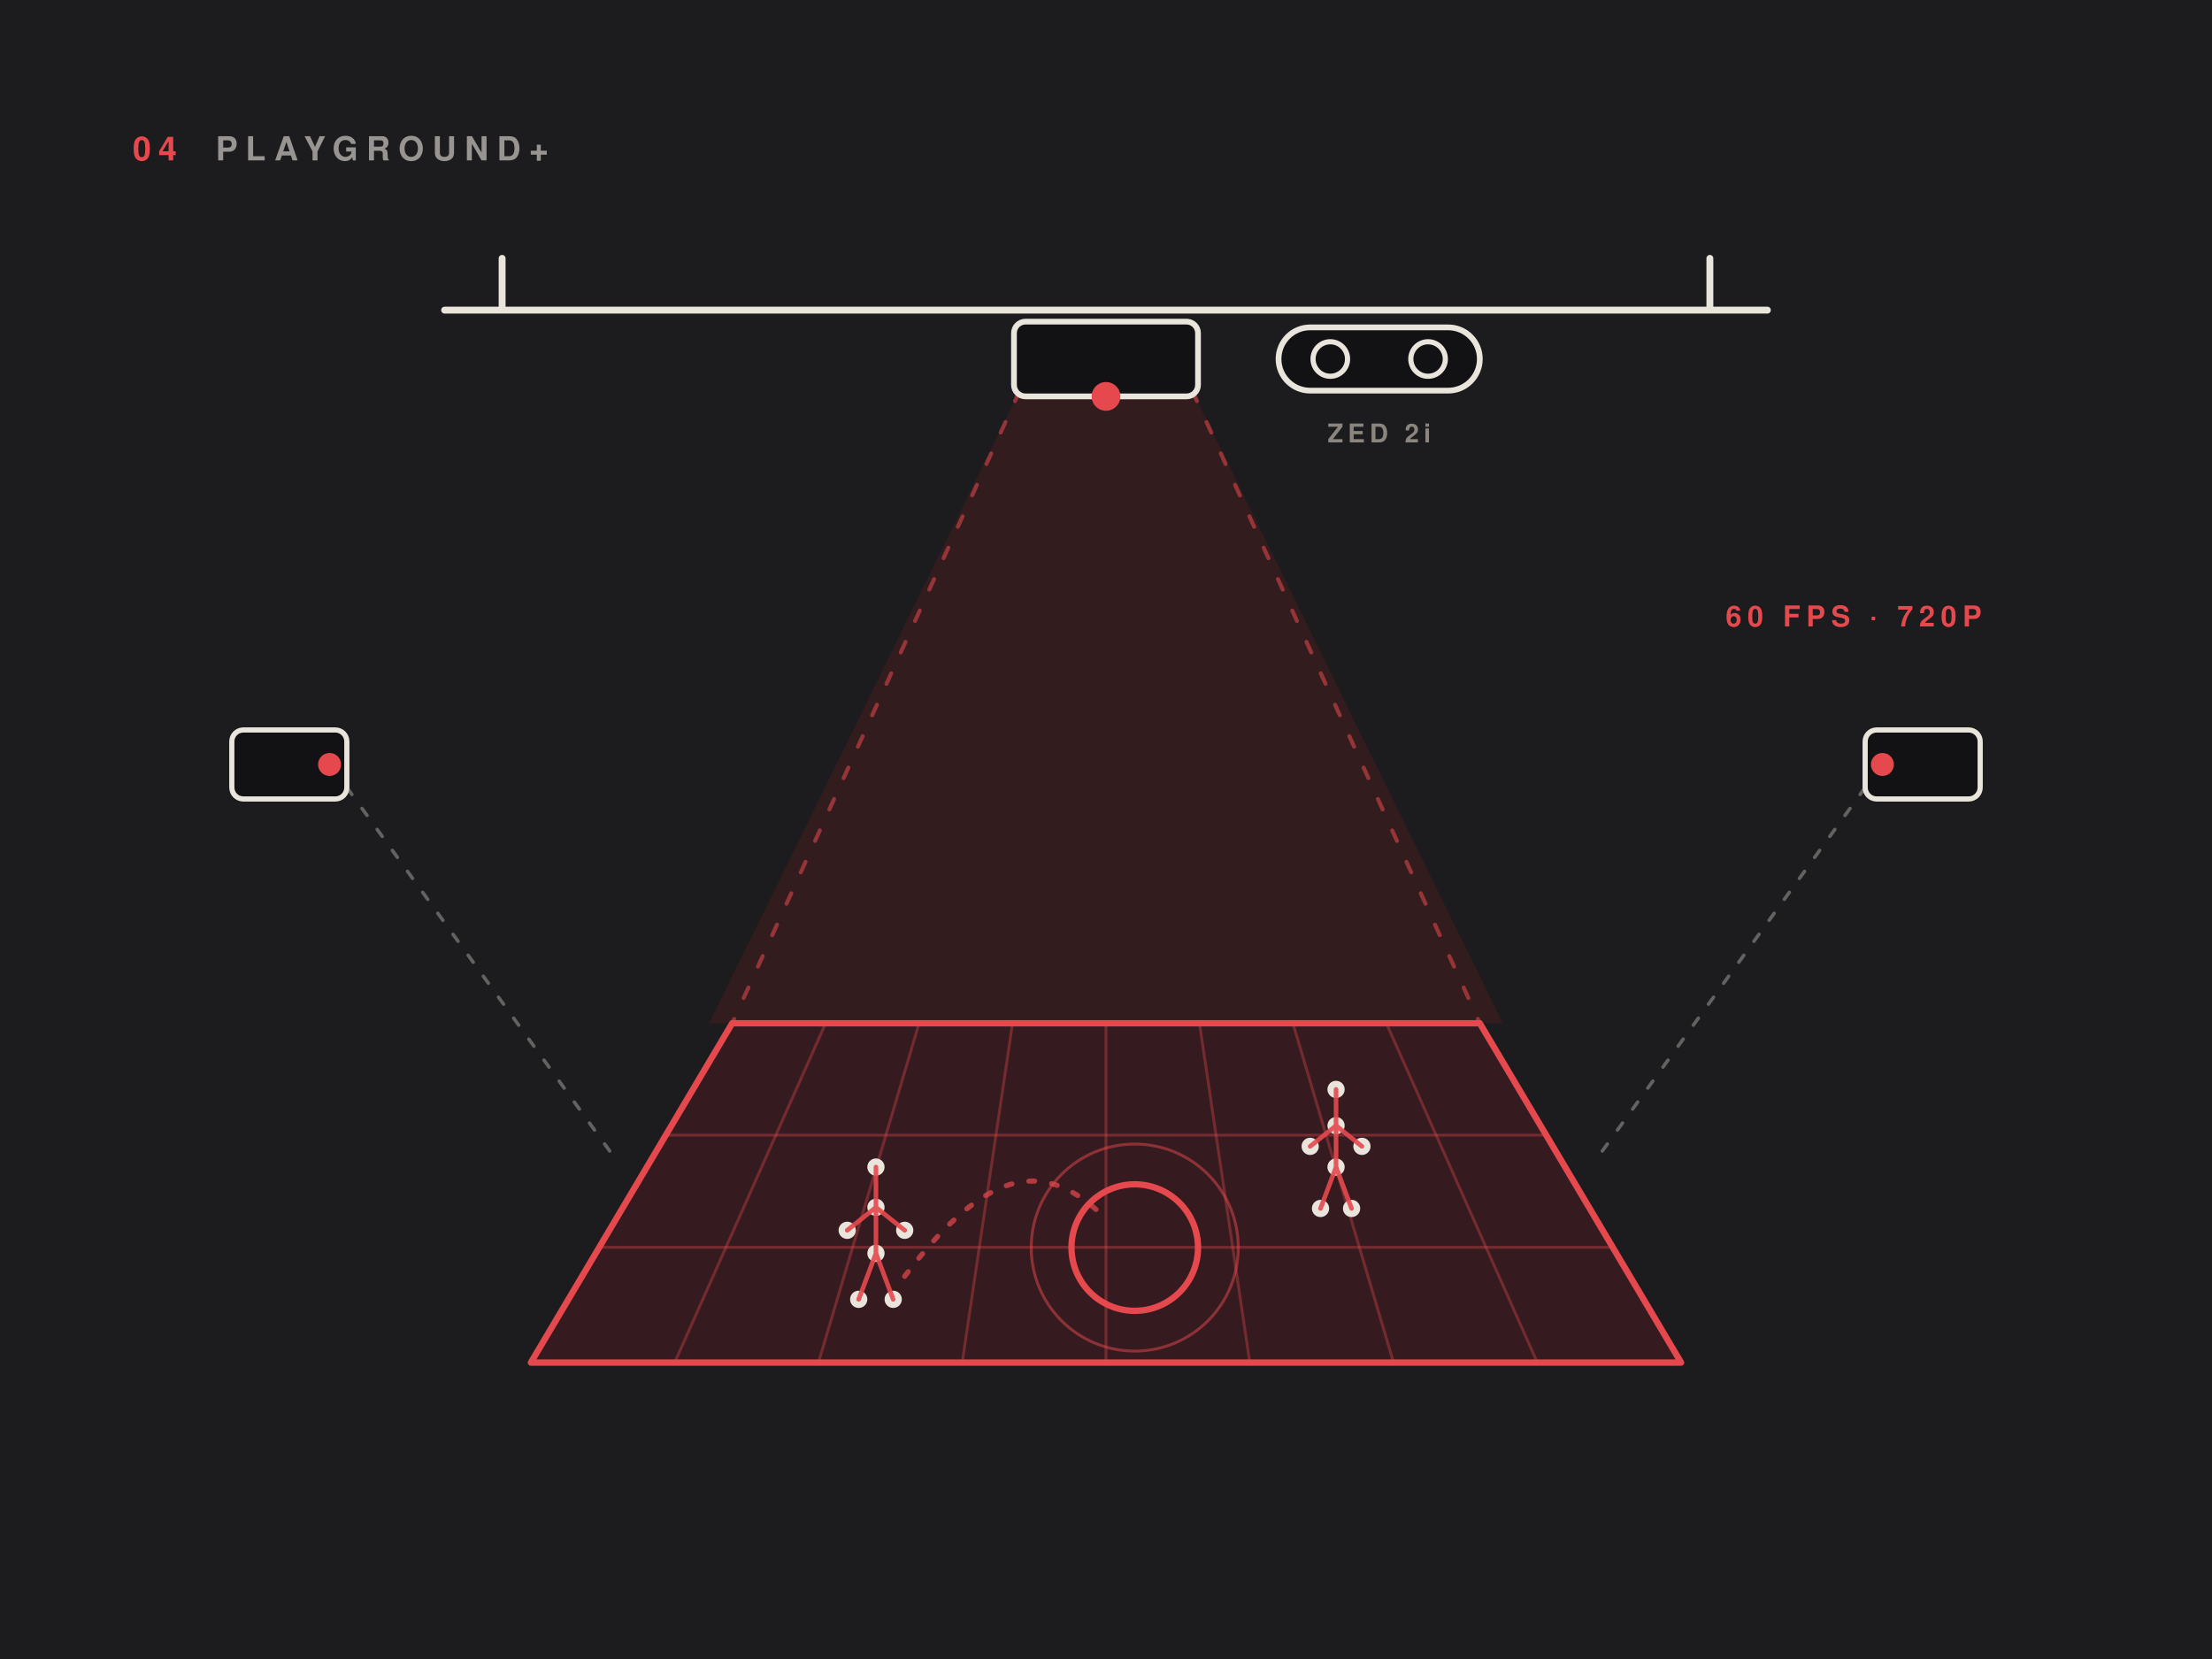
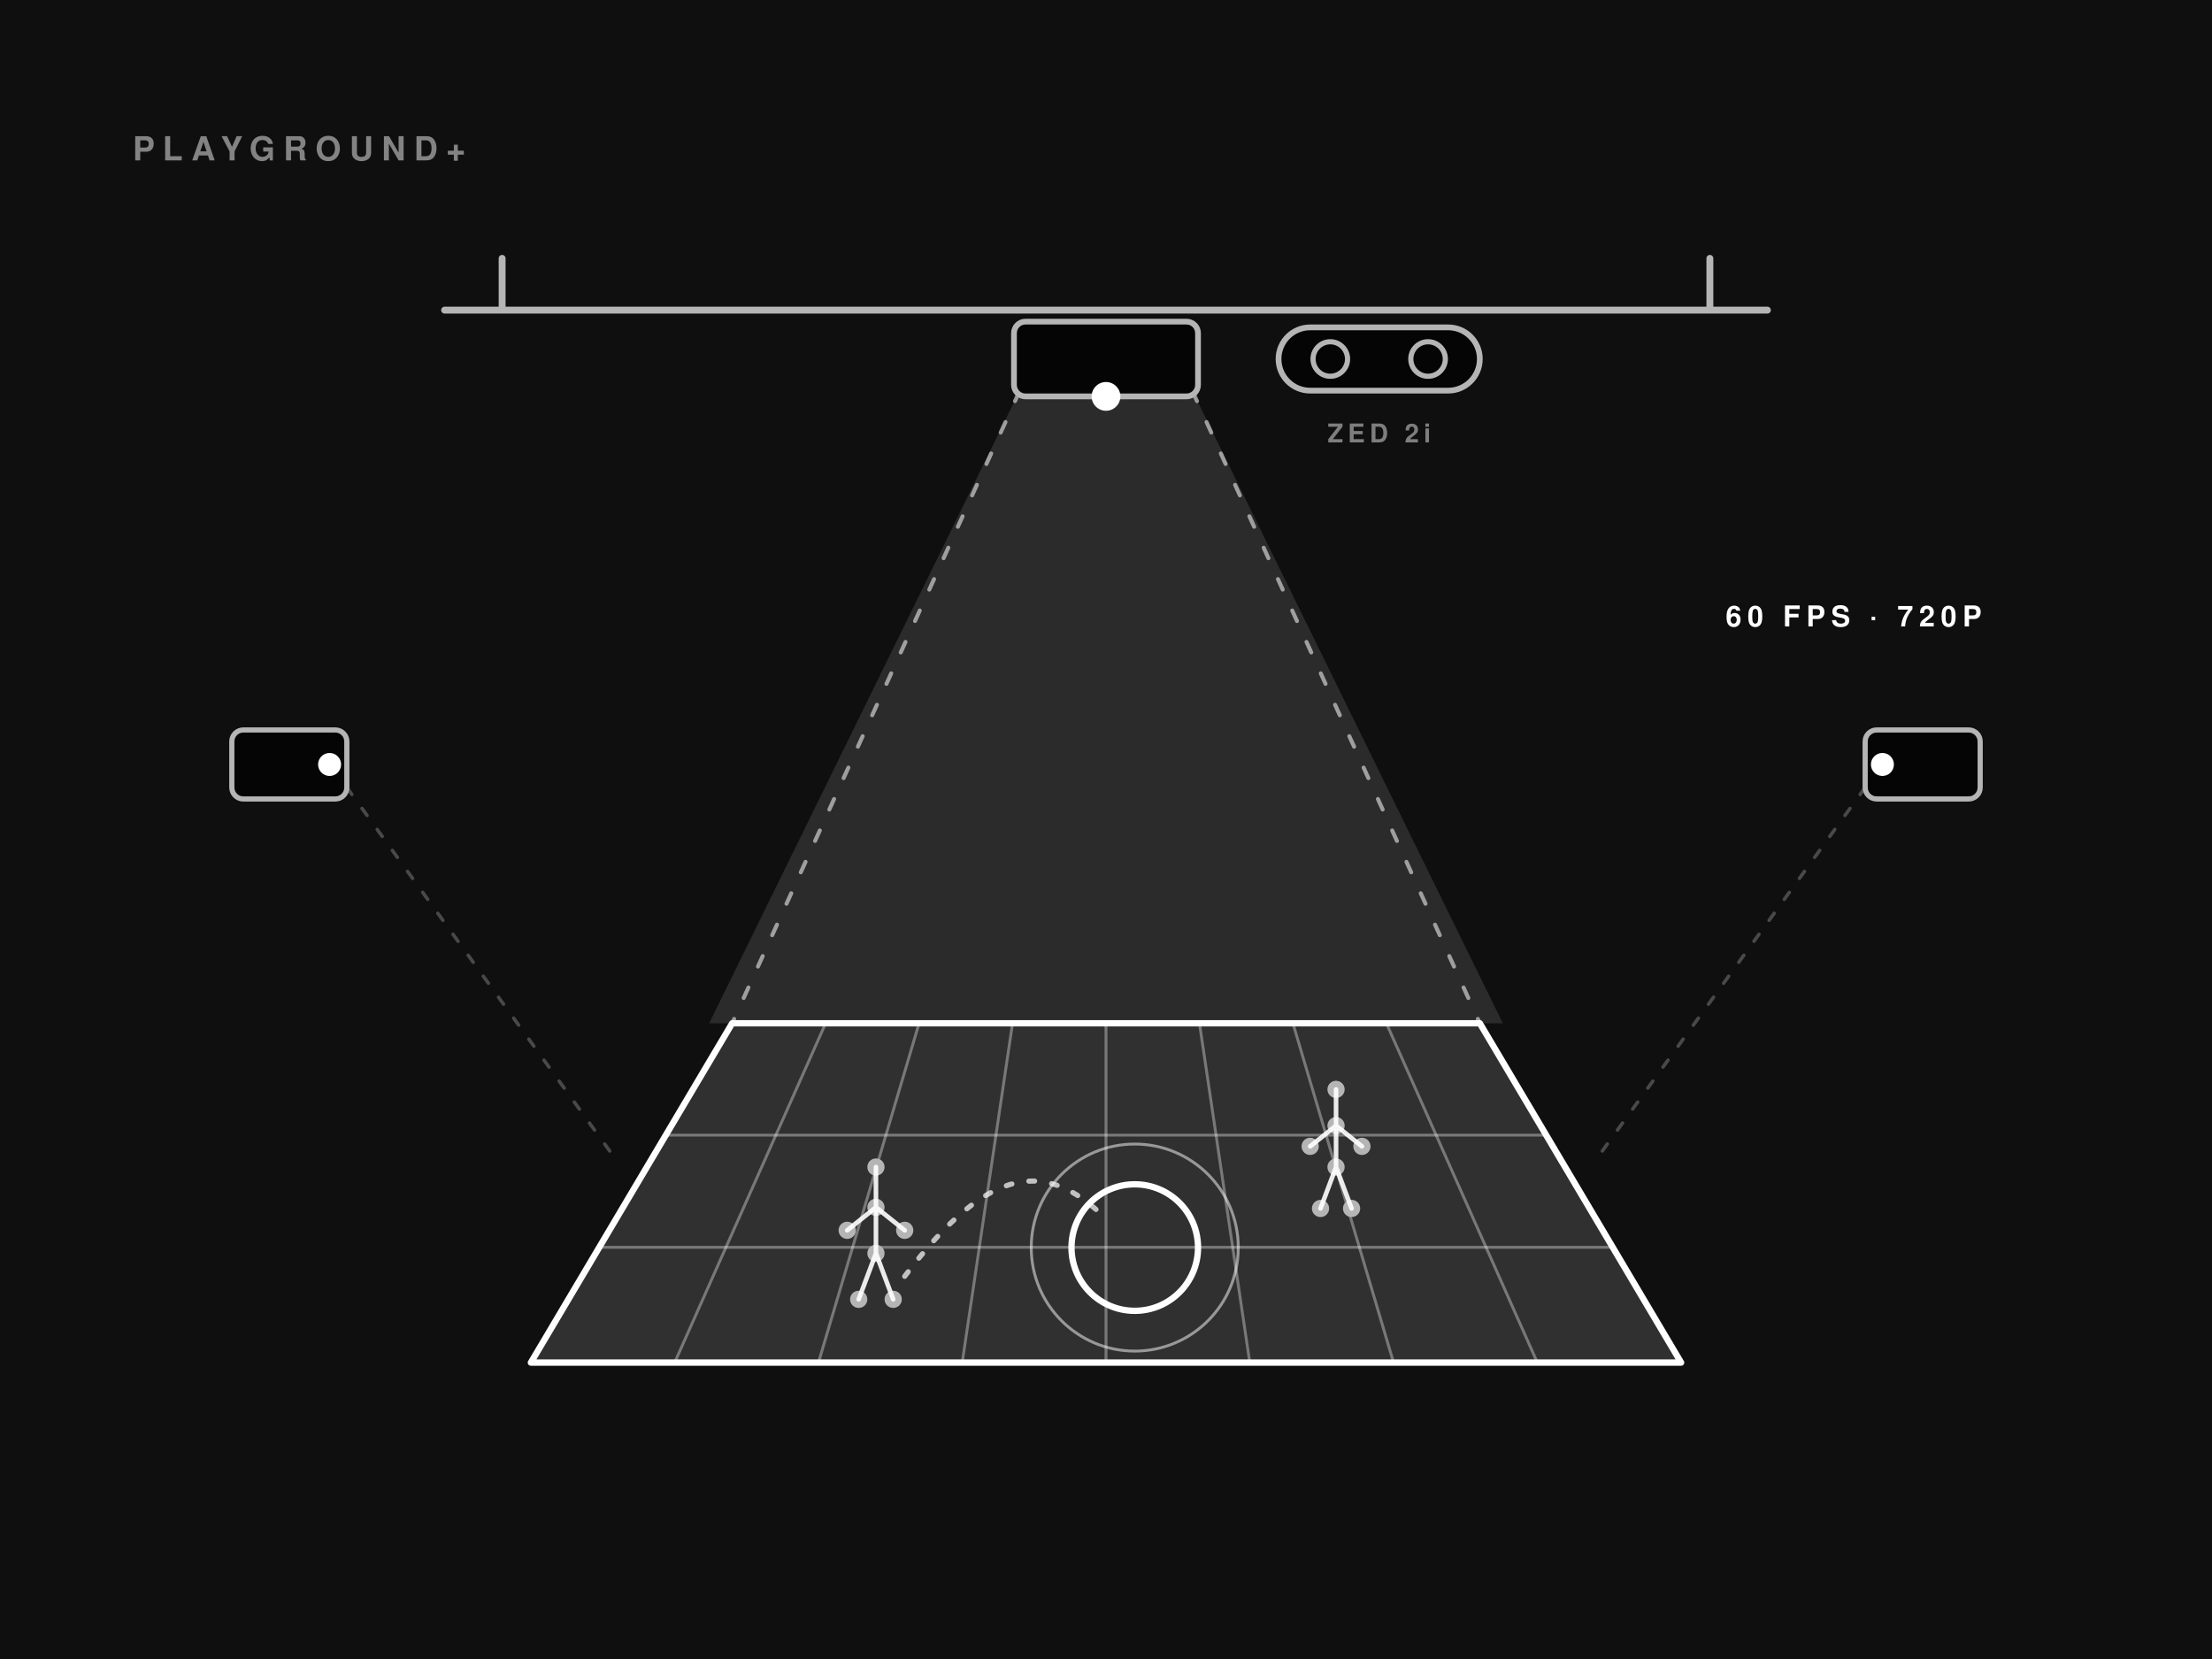
<svg xmlns="http://www.w3.org/2000/svg" viewBox="0 0 800 600" width="800" height="600" role="img">
-   <rect width="800" height="600" fill="#1C1B1E" />
+   <rect width="800" height="600" fill="#0F0F0F" />
  <g transform="translate(400 316) scale(1.04) translate(-400 -300)">
-     <path d="M370 132L262 352H538L430 132Z" fill="#D61F26" opacity=".12" />
-     <path d="M370 132L270 352M430 132L530 352" stroke="#E5484D" stroke-width="1.4" fill="none" stroke-linecap="round" stroke-linejoin="round" opacity="0.55" stroke-dasharray="4 8" />
-     <path d="M170 104H630M190 104v-18M610 104v-18" stroke="#E9E5DD" stroke-width="2.4" fill="none" stroke-linecap="round" stroke-linejoin="round" opacity="1" />
-     <rect x="368.0" y="108.0" width="64.0" height="26.0" rx="4" stroke="#E9E5DD" stroke-width="2" fill="#121114" opacity="1" />
-     <circle cx="400.0" cy="134.0" r="5" fill="#E5484D" opacity="1" />
-     <rect x="460.0" y="110.0" width="70.0" height="22.0" rx="11" stroke="#E9E5DD" stroke-width="2" fill="#121114" opacity="1" />
-     <circle cx="478.0" cy="121.0" r="6" stroke="#E9E5DD" stroke-width="1.8" fill="none" opacity="1" />
-     <circle cx="512.0" cy="121.0" r="6" stroke="#E9E5DD" stroke-width="1.8" fill="none" opacity="1" />
-     <text x="495" y="150" text-anchor="middle" font-family="Figtree, 'Segoe UI', Helvetica, Arial, sans-serif" font-size="9" font-weight="700" letter-spacing="1.6" fill="#8A857D" opacity="1">ZED 2i</text>
-     <path d="M200 470L600 470L530 352L270 352Z" fill="#D61F26" opacity=".14" />
-     <path d="M200 470L600 470L530 352L270 352Z" stroke="#E5484D" stroke-width="2.2" fill="none" stroke-linecap="round" stroke-linejoin="round" opacity="1" />
-     <path d="M270.0 352L200 470" stroke="#E5484D" stroke-width="1" fill="none" stroke-linecap="round" stroke-linejoin="round" opacity="0.35" />
-     <path d="M302.5 352L250 470" stroke="#E5484D" stroke-width="1" fill="none" stroke-linecap="round" stroke-linejoin="round" opacity="0.35" />
-     <path d="M335.0 352L300 470" stroke="#E5484D" stroke-width="1" fill="none" stroke-linecap="round" stroke-linejoin="round" opacity="0.35" />
-     <path d="M367.5 352L350 470" stroke="#E5484D" stroke-width="1" fill="none" stroke-linecap="round" stroke-linejoin="round" opacity="0.35" />
-     <path d="M400.0 352L400 470" stroke="#E5484D" stroke-width="1" fill="none" stroke-linecap="round" stroke-linejoin="round" opacity="0.35" />
-     <path d="M432.5 352L450 470" stroke="#E5484D" stroke-width="1" fill="none" stroke-linecap="round" stroke-linejoin="round" opacity="0.35" />
-     <path d="M465.0 352L500 470" stroke="#E5484D" stroke-width="1" fill="none" stroke-linecap="round" stroke-linejoin="round" opacity="0.35" />
-     <path d="M497.5 352L550 470" stroke="#E5484D" stroke-width="1" fill="none" stroke-linecap="round" stroke-linejoin="round" opacity="0.35" />
-     <path d="M530.0 352L600 470" stroke="#E5484D" stroke-width="1" fill="none" stroke-linecap="round" stroke-linejoin="round" opacity="0.35" />
-     <path d="M246.9 390.9H553.1" stroke="#E5484D" stroke-width="1" fill="none" stroke-linecap="round" stroke-linejoin="round" opacity="0.35" />
-     <path d="M223.8 429.9H576.2" stroke="#E5484D" stroke-width="1" fill="none" stroke-linecap="round" stroke-linejoin="round" opacity="0.35" />
-     <circle cx="410.0" cy="430.0" r="22" stroke="#E5484D" stroke-width="2.2" fill="none" opacity="1" />
-     <circle cx="410.0" cy="430.0" r="36" stroke="#E5484D" stroke-width="1" fill="none" opacity="0.5" />
-     <path d="M330 440C360 400 380 400 400 420" stroke="#E5484D" stroke-width="1.8" fill="none" stroke-linecap="round" stroke-linejoin="round" opacity="0.7" stroke-dasharray="2 6" />
-     <circle cx="320.0" cy="402.0" r="3" fill="#E9E5DD" opacity="1" />
-     <circle cx="320.0" cy="416.0" r="3" fill="#E9E5DD" opacity="1" />
-     <circle cx="310.0" cy="424.0" r="3" fill="#E9E5DD" opacity="1" />
-     <circle cx="330.0" cy="424.0" r="3" fill="#E9E5DD" opacity="1" />
-     <circle cx="320.0" cy="432.0" r="3" fill="#E9E5DD" opacity="1" />
-     <circle cx="314.0" cy="448.0" r="3" fill="#E9E5DD" opacity="1" />
-     <circle cx="326.0" cy="448.0" r="3" fill="#E9E5DD" opacity="1" />
-     <path d="M320 402V432M310 424L320 416L330 424M314 448L320 432L326 448" stroke="#E5484D" stroke-width="1.6" fill="none" stroke-linecap="round" stroke-linejoin="round" opacity="0.9" />
-     <circle cx="480.0" cy="375.0" r="3" fill="#E9E5DD" opacity="1" />
-     <circle cx="480.0" cy="387.6" r="3" fill="#E9E5DD" opacity="1" />
-     <circle cx="471.0" cy="394.8" r="3" fill="#E9E5DD" opacity="1" />
-     <circle cx="489.0" cy="394.8" r="3" fill="#E9E5DD" opacity="1" />
-     <circle cx="480.0" cy="402.0" r="3" fill="#E9E5DD" opacity="1" />
-     <circle cx="474.6" cy="416.4" r="3" fill="#E9E5DD" opacity="1" />
-     <circle cx="485.4" cy="416.4" r="3" fill="#E9E5DD" opacity="1" />
-     <path d="M480 375.0V402.0M471.0 394.8L480 387.6L489.0 394.8M474.6 416.4L480 402.0L485.4 416.4" stroke="#E5484D" stroke-width="1.6" fill="none" stroke-linecap="round" stroke-linejoin="round" opacity="0.9" />
-     <rect x="96.0" y="250.0" width="40.0" height="24.0" rx="4" stroke="#E9E5DD" stroke-width="1.8" fill="#121114" opacity="1" />
-     <circle cx="130.0" cy="262.0" r="4" fill="#E5484D" opacity="1" />
-     <path d="M136 270L230 400" stroke="#E9E5DD" stroke-width="1.2" fill="none" stroke-linecap="round" stroke-linejoin="round" opacity="0.35" stroke-dasharray="3 6" />
-     <rect x="664.0" y="250.0" width="40.0" height="24.0" rx="4" stroke="#E9E5DD" stroke-width="1.8" fill="#121114" opacity="1" />
-     <circle cx="670.0" cy="262.0" r="4" fill="#E5484D" opacity="1" />
-     <path d="M664 270L570 400" stroke="#E9E5DD" stroke-width="1.2" fill="none" stroke-linecap="round" stroke-linejoin="round" opacity="0.35" stroke-dasharray="3 6" />
-     <text x="660" y="214" text-anchor="middle" font-family="Figtree, 'Segoe UI', Helvetica, Arial, sans-serif" font-size="10" font-weight="700" letter-spacing="2" fill="#E5484D" opacity="1">60 FPS · 720P</text>
+     <path d="M370 132L262 352H538L430 132Z" fill="#FFFFFF" opacity=".12" />
+     <path d="M370 132L270 352M430 132L530 352" stroke="#FFFFFF" stroke-width="1.4" fill="none" stroke-linecap="round" stroke-linejoin="round" opacity="0.55" stroke-dasharray="4 8" />
+     <path d="M170 104H630M190 104v-18M610 104v-18" stroke="#B5B5B5" stroke-width="2.4" fill="none" stroke-linecap="round" stroke-linejoin="round" opacity="1" />
+     <rect x="368.0" y="108.0" width="64.0" height="26.0" rx="4" stroke="#B5B5B5" stroke-width="2" fill="#050505" opacity="1" />
+     <circle cx="400.0" cy="134.0" r="5" fill="#FFFFFF" opacity="1" />
+     <rect x="460.0" y="110.0" width="70.0" height="22.0" rx="11" stroke="#B5B5B5" stroke-width="2" fill="#050505" opacity="1" />
+     <circle cx="478.0" cy="121.0" r="6" stroke="#B5B5B5" stroke-width="1.8" fill="none" opacity="1" />
+     <circle cx="512.0" cy="121.0" r="6" stroke="#B5B5B5" stroke-width="1.8" fill="none" opacity="1" />
+     <text x="495" y="150" text-anchor="middle" font-family="Figtree, 'Segoe UI', Helvetica, Arial, sans-serif" font-size="9" font-weight="700" letter-spacing="1.6" fill="#7E7E7E" opacity="1">ZED 2i</text>
+     <path d="M200 470L600 470L530 352L270 352Z" fill="#FFFFFF" opacity=".14" />
+     <path d="M200 470L600 470L530 352L270 352Z" stroke="#FFFFFF" stroke-width="2.2" fill="none" stroke-linecap="round" stroke-linejoin="round" opacity="1" />
+     <path d="M270.0 352L200 470" stroke="#FFFFFF" stroke-width="1" fill="none" stroke-linecap="round" stroke-linejoin="round" opacity="0.35" />
+     <path d="M302.5 352L250 470" stroke="#FFFFFF" stroke-width="1" fill="none" stroke-linecap="round" stroke-linejoin="round" opacity="0.35" />
+     <path d="M335.0 352L300 470" stroke="#FFFFFF" stroke-width="1" fill="none" stroke-linecap="round" stroke-linejoin="round" opacity="0.35" />
+     <path d="M367.5 352L350 470" stroke="#FFFFFF" stroke-width="1" fill="none" stroke-linecap="round" stroke-linejoin="round" opacity="0.35" />
+     <path d="M400.0 352L400 470" stroke="#FFFFFF" stroke-width="1" fill="none" stroke-linecap="round" stroke-linejoin="round" opacity="0.35" />
+     <path d="M432.5 352L450 470" stroke="#FFFFFF" stroke-width="1" fill="none" stroke-linecap="round" stroke-linejoin="round" opacity="0.35" />
+     <path d="M465.0 352L500 470" stroke="#FFFFFF" stroke-width="1" fill="none" stroke-linecap="round" stroke-linejoin="round" opacity="0.35" />
+     <path d="M497.5 352L550 470" stroke="#FFFFFF" stroke-width="1" fill="none" stroke-linecap="round" stroke-linejoin="round" opacity="0.35" />
+     <path d="M530.0 352L600 470" stroke="#FFFFFF" stroke-width="1" fill="none" stroke-linecap="round" stroke-linejoin="round" opacity="0.35" />
+     <path d="M246.9 390.9H553.1" stroke="#FFFFFF" stroke-width="1" fill="none" stroke-linecap="round" stroke-linejoin="round" opacity="0.35" />
+     <path d="M223.8 429.9H576.2" stroke="#FFFFFF" stroke-width="1" fill="none" stroke-linecap="round" stroke-linejoin="round" opacity="0.35" />
+     <circle cx="410.0" cy="430.0" r="22" stroke="#FFFFFF" stroke-width="2.2" fill="none" opacity="1" />
+     <circle cx="410.0" cy="430.0" r="36" stroke="#FFFFFF" stroke-width="1" fill="none" opacity="0.5" />
+     <path d="M330 440C360 400 380 400 400 420" stroke="#FFFFFF" stroke-width="1.8" fill="none" stroke-linecap="round" stroke-linejoin="round" opacity="0.7" stroke-dasharray="2 6" />
+     <circle cx="320.0" cy="402.0" r="3" fill="#B5B5B5" opacity="1" />
+     <circle cx="320.0" cy="416.0" r="3" fill="#B5B5B5" opacity="1" />
+     <circle cx="310.0" cy="424.0" r="3" fill="#B5B5B5" opacity="1" />
+     <circle cx="330.0" cy="424.0" r="3" fill="#B5B5B5" opacity="1" />
+     <circle cx="320.0" cy="432.0" r="3" fill="#B5B5B5" opacity="1" />
+     <circle cx="314.0" cy="448.0" r="3" fill="#B5B5B5" opacity="1" />
+     <circle cx="326.0" cy="448.0" r="3" fill="#B5B5B5" opacity="1" />
+     <path d="M320 402V432M310 424L320 416L330 424M314 448L320 432L326 448" stroke="#FFFFFF" stroke-width="1.6" fill="none" stroke-linecap="round" stroke-linejoin="round" opacity="0.9" />
+     <circle cx="480.0" cy="375.0" r="3" fill="#B5B5B5" opacity="1" />
+     <circle cx="480.0" cy="387.6" r="3" fill="#B5B5B5" opacity="1" />
+     <circle cx="471.0" cy="394.8" r="3" fill="#B5B5B5" opacity="1" />
+     <circle cx="489.0" cy="394.8" r="3" fill="#B5B5B5" opacity="1" />
+     <circle cx="480.0" cy="402.0" r="3" fill="#B5B5B5" opacity="1" />
+     <circle cx="474.6" cy="416.4" r="3" fill="#B5B5B5" opacity="1" />
+     <circle cx="485.4" cy="416.4" r="3" fill="#B5B5B5" opacity="1" />
+     <path d="M480 375.0V402.0M471.0 394.8L480 387.6L489.0 394.8M474.6 416.4L480 402.0L485.4 416.4" stroke="#FFFFFF" stroke-width="1.6" fill="none" stroke-linecap="round" stroke-linejoin="round" opacity="0.9" />
+     <rect x="96.0" y="250.0" width="40.0" height="24.0" rx="4" stroke="#B5B5B5" stroke-width="1.8" fill="#050505" opacity="1" />
+     <circle cx="130.0" cy="262.0" r="4" fill="#FFFFFF" opacity="1" />
+     <path d="M136 270L230 400" stroke="#B5B5B5" stroke-width="1.2" fill="none" stroke-linecap="round" stroke-linejoin="round" opacity="0.35" stroke-dasharray="3 6" />
+     <rect x="664.0" y="250.0" width="40.0" height="24.0" rx="4" stroke="#B5B5B5" stroke-width="1.8" fill="#050505" opacity="1" />
+     <circle cx="670.0" cy="262.0" r="4" fill="#FFFFFF" opacity="1" />
+     <path d="M664 270L570 400" stroke="#B5B5B5" stroke-width="1.2" fill="none" stroke-linecap="round" stroke-linejoin="round" opacity="0.35" stroke-dasharray="3 6" />
+     <text x="660" y="214" text-anchor="middle" font-family="Figtree, 'Segoe UI', Helvetica, Arial, sans-serif" font-size="10" font-weight="700" letter-spacing="2" fill="#FFFFFF" opacity="1">60 FPS · 720P</text>
  </g>
-   <text x="48" y="58" text-anchor="start" font-family="Figtree, 'Segoe UI', Helvetica, Arial, sans-serif" font-size="12" font-weight="700" letter-spacing="2.6" fill="#E5484D" opacity="1">04</text>
-   <text x="78" y="58" text-anchor="start" font-family="Figtree, 'Segoe UI', Helvetica, Arial, sans-serif" font-size="12" font-weight="600" letter-spacing="3" fill="#E9E5DD" opacity="0.6">PLAYGROUND+</text>
+   <text x="48" y="58" text-anchor="start" font-family="Figtree, 'Segoe UI', Helvetica, Arial, sans-serif" font-size="12" font-weight="600" letter-spacing="3" fill="#B5B5B5" opacity="0.7">PLAYGROUND+</text>
</svg>
